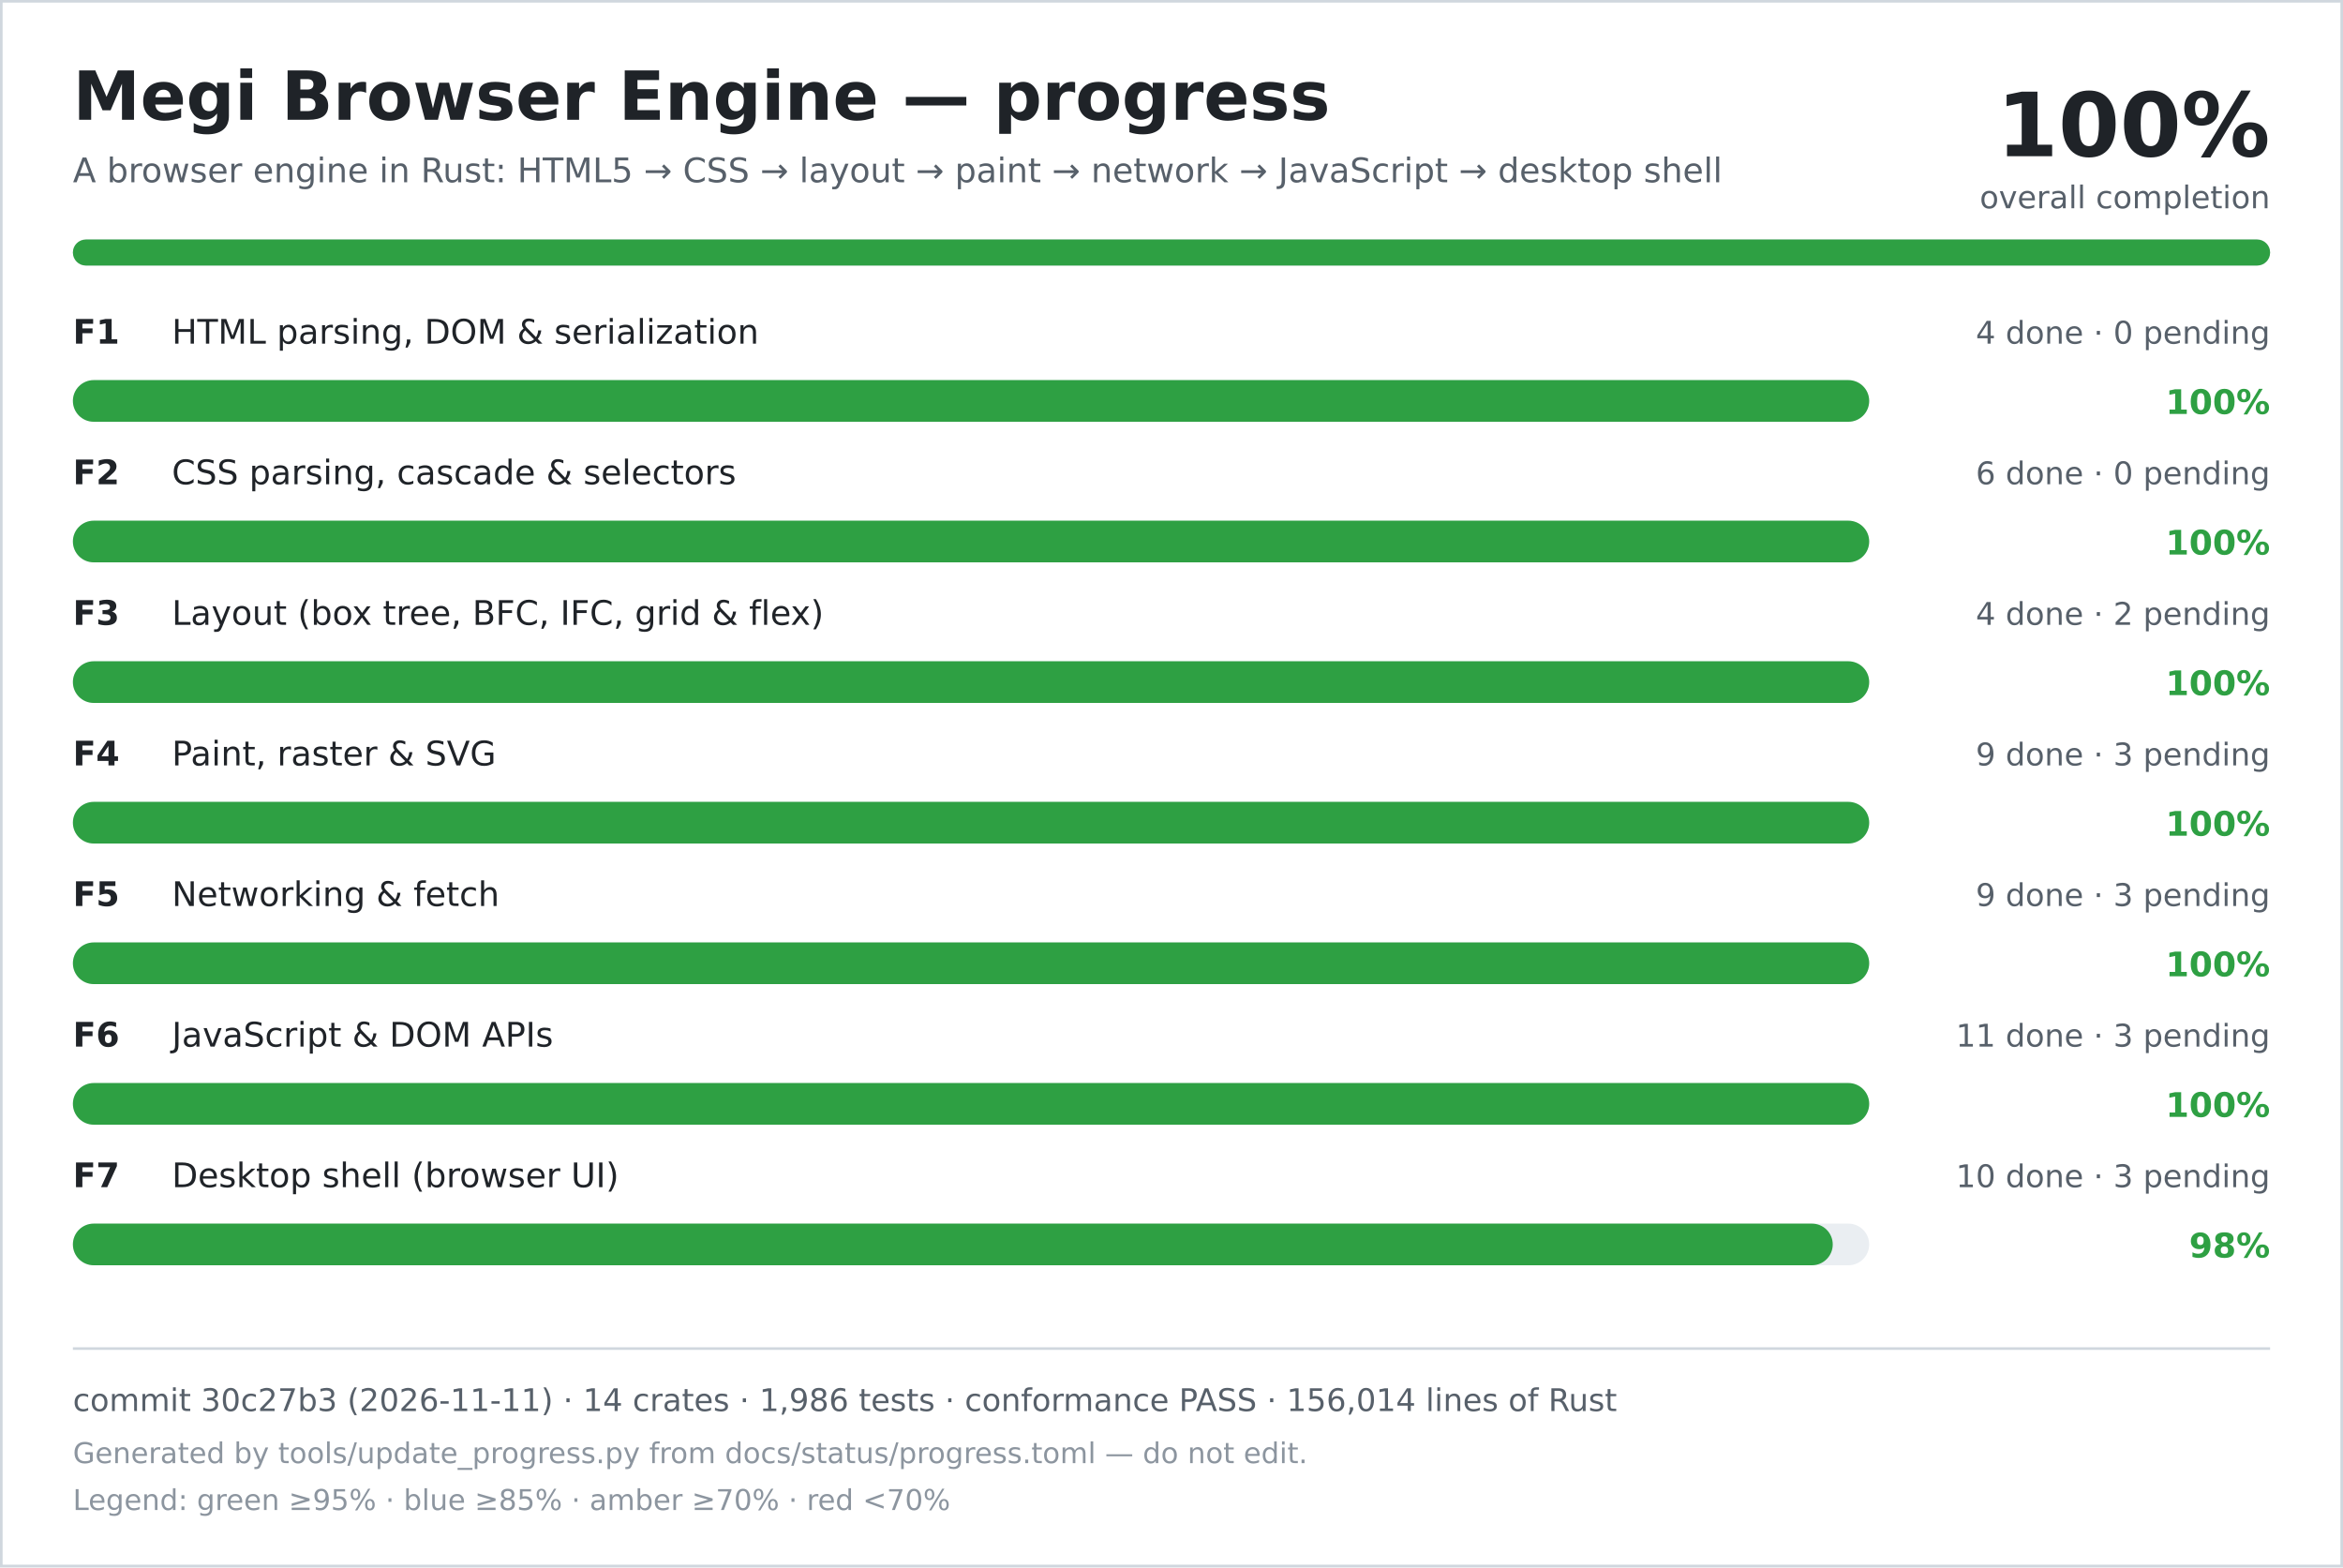
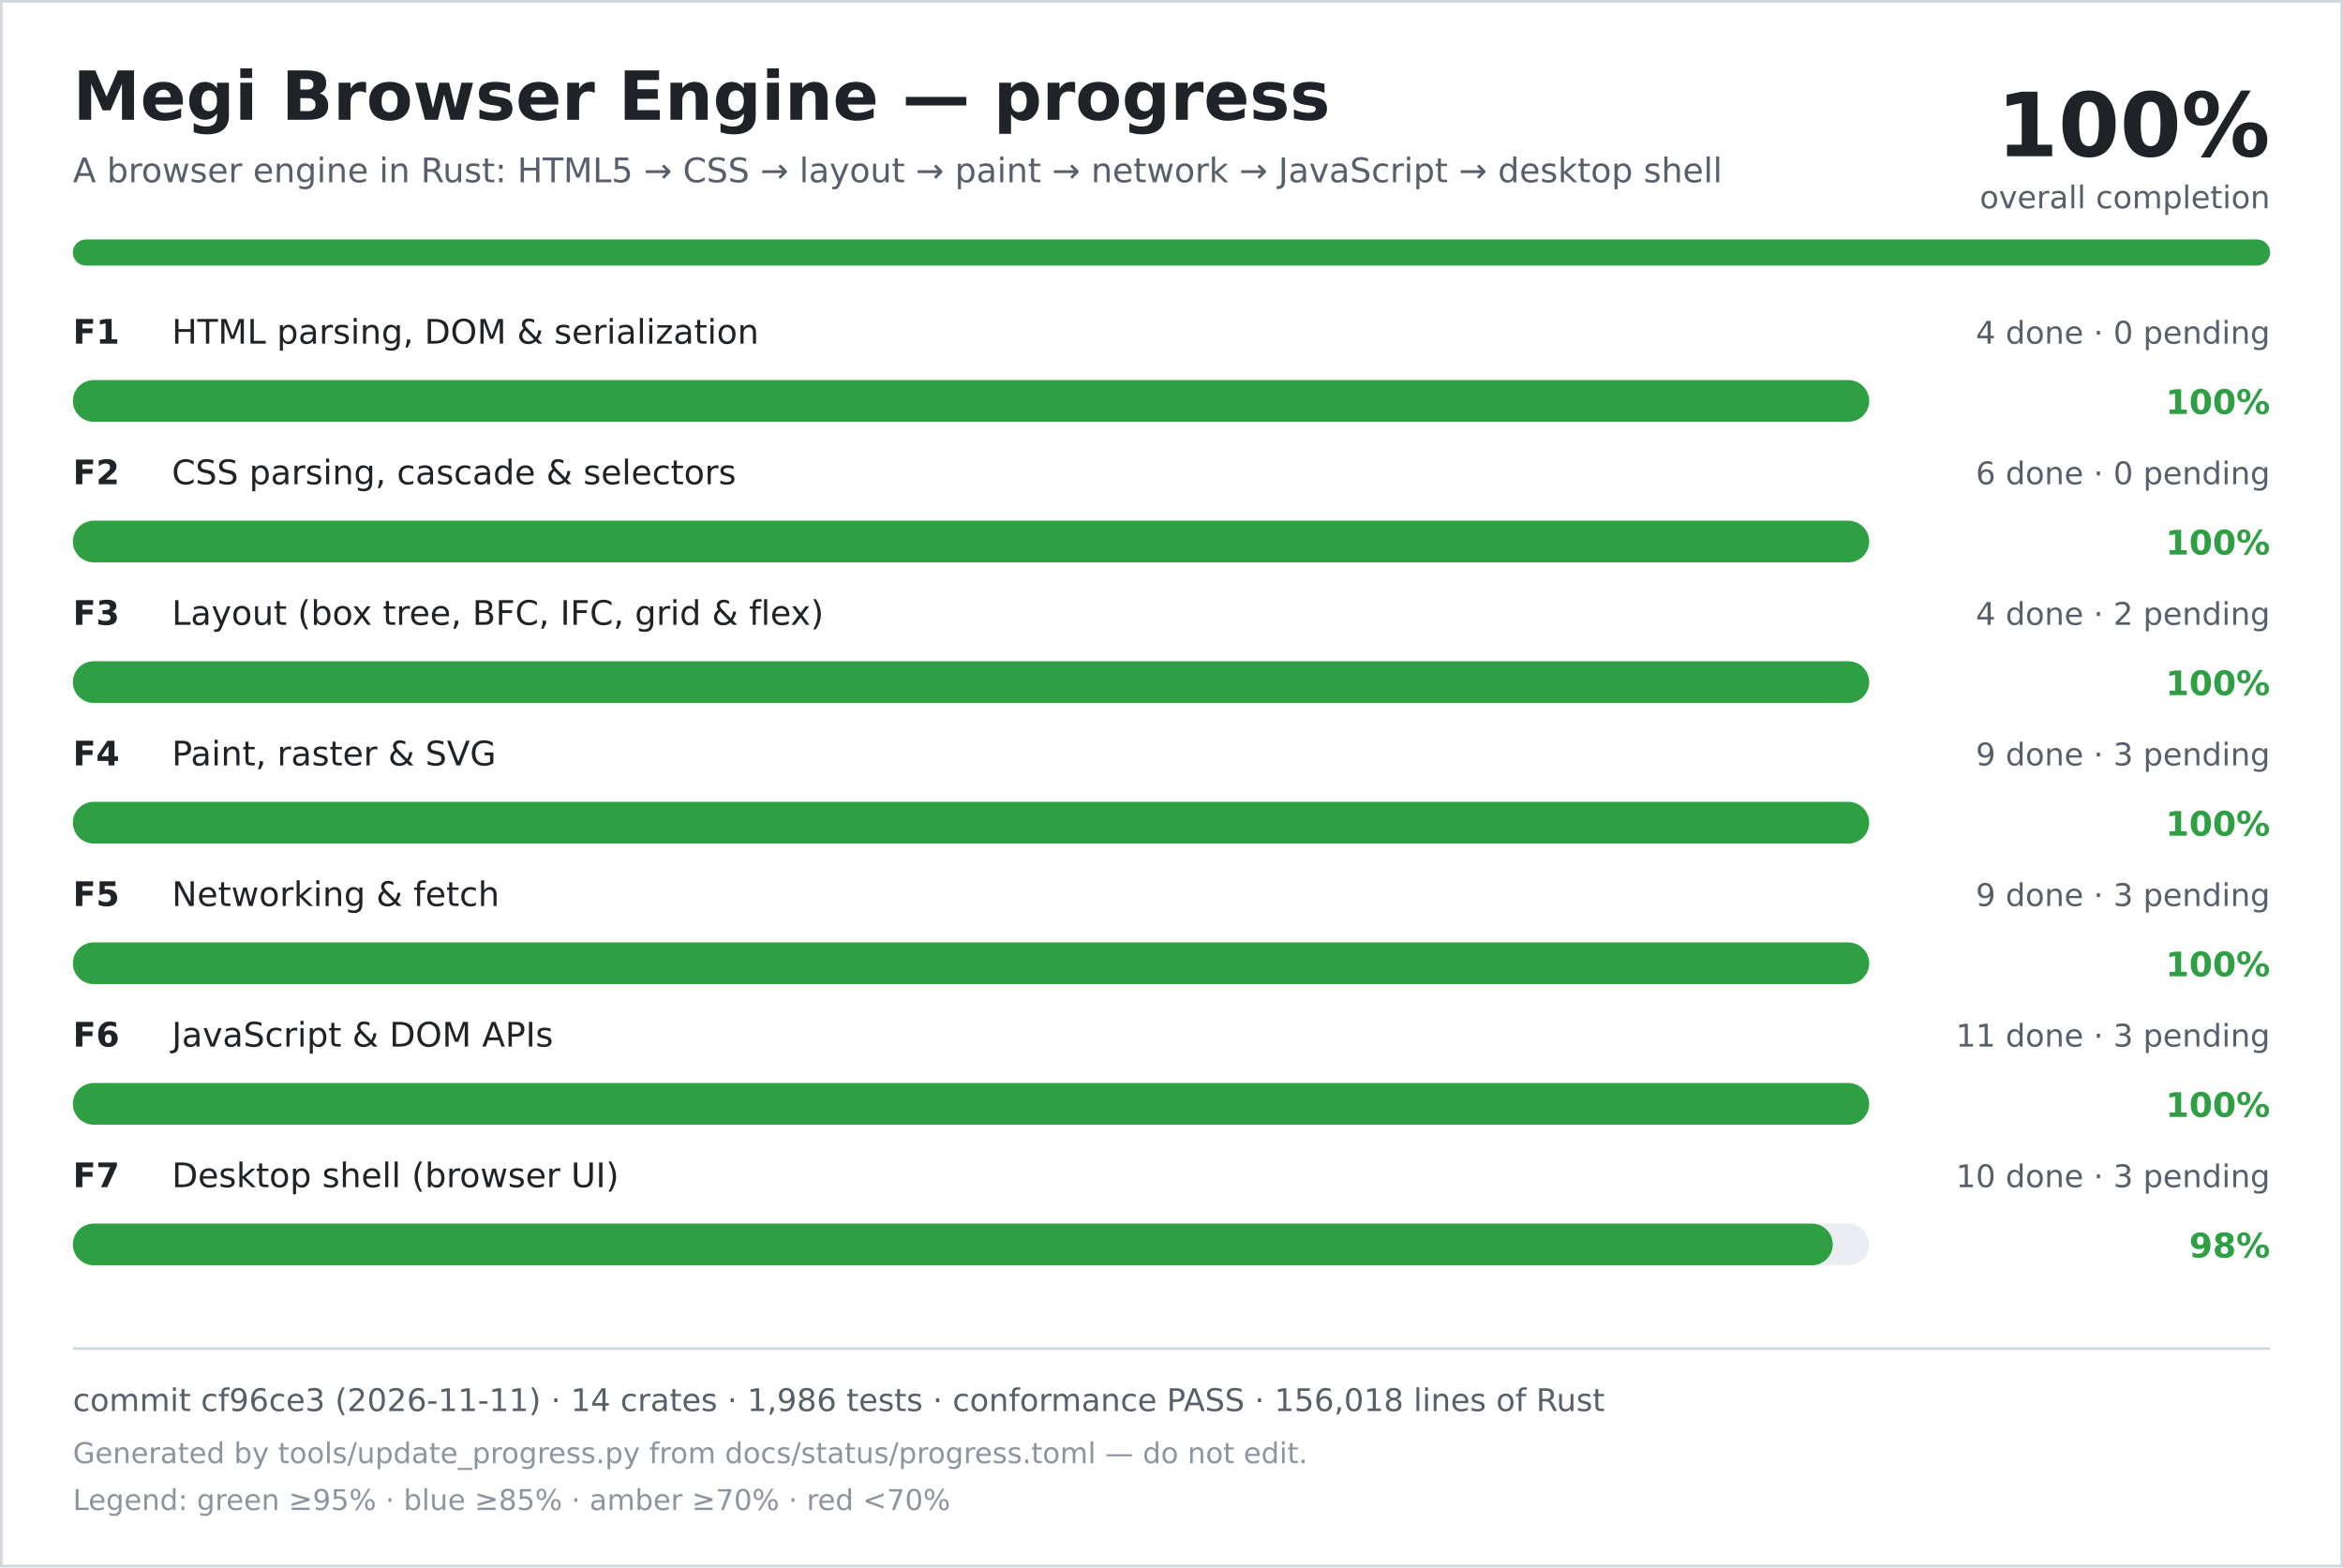
<svg xmlns="http://www.w3.org/2000/svg" width="900" height="602" viewBox="0 0 900 602" role="img" aria-labelledby="title desc">
  <rect width="900" height="602" fill="#ffffff" />
  <rect x="0.5" y="0.5" width="899" height="601" fill="none" stroke="#d0d7de" />
  <text x="28" y="46" font-family="DejaVu Sans, Verdana, sans-serif" font-size="26" font-weight="700" fill="#1f2328">Megi Browser Engine — progress</text>
  <text x="28" y="70" font-family="DejaVu Sans, Verdana, sans-serif" font-size="13" fill="#57606a">A browser engine in Rust: HTML5 → CSS → layout → paint → network → JavaScript → desktop shell</text>
  <text x="872" y="60" text-anchor="end" font-family="DejaVu Sans, Verdana, sans-serif" font-size="34" font-weight="700" fill="#1f2328">100%</text>
  <text x="872" y="80" text-anchor="end" font-family="DejaVu Sans, Verdana, sans-serif" font-size="12" fill="#57606a">overall completion</text>
  <rect x="28" y="92" width="844" height="10" rx="5" fill="#d0d7de" />
  <rect x="28" y="92" width="844" height="10" rx="5" fill="#2ea043" />
  <text x="28" y="132" font-family="DejaVu Sans, Verdana, sans-serif" font-size="13" font-weight="700" fill="#1f2328">F1</text>
  <text x="66" y="132" font-family="DejaVu Sans, Verdana, sans-serif" font-size="13" fill="#1f2328">HTML parsing, DOM &amp; serialization</text>
  <text x="872" y="132" text-anchor="end" font-family="DejaVu Sans, Verdana, sans-serif" font-size="12" fill="#57606a">4 done · 0 pending</text>
  <rect x="28" y="146" width="690" height="16" rx="8" fill="#eaeef2" />
  <rect x="28" y="146" width="690" height="16" rx="8" fill="#2ea043" />
  <text x="872" y="159" text-anchor="end" font-family="DejaVu Sans, Verdana, sans-serif" font-size="13" font-weight="700" fill="#2ea043">100%</text>
  <text x="28" y="186" font-family="DejaVu Sans, Verdana, sans-serif" font-size="13" font-weight="700" fill="#1f2328">F2</text>
  <text x="66" y="186" font-family="DejaVu Sans, Verdana, sans-serif" font-size="13" fill="#1f2328">CSS parsing, cascade &amp; selectors</text>
  <text x="872" y="186" text-anchor="end" font-family="DejaVu Sans, Verdana, sans-serif" font-size="12" fill="#57606a">6 done · 0 pending</text>
  <rect x="28" y="200" width="690" height="16" rx="8" fill="#eaeef2" />
  <rect x="28" y="200" width="690" height="16" rx="8" fill="#2ea043" />
  <text x="872" y="213" text-anchor="end" font-family="DejaVu Sans, Verdana, sans-serif" font-size="13" font-weight="700" fill="#2ea043">100%</text>
  <text x="28" y="240" font-family="DejaVu Sans, Verdana, sans-serif" font-size="13" font-weight="700" fill="#1f2328">F3</text>
  <text x="66" y="240" font-family="DejaVu Sans, Verdana, sans-serif" font-size="13" fill="#1f2328">Layout (box tree, BFC, IFC, grid &amp; flex)</text>
  <text x="872" y="240" text-anchor="end" font-family="DejaVu Sans, Verdana, sans-serif" font-size="12" fill="#57606a">4 done · 2 pending</text>
  <rect x="28" y="254" width="690" height="16" rx="8" fill="#eaeef2" />
  <rect x="28" y="254" width="690" height="16" rx="8" fill="#2ea043" />
  <text x="872" y="267" text-anchor="end" font-family="DejaVu Sans, Verdana, sans-serif" font-size="13" font-weight="700" fill="#2ea043">100%</text>
  <text x="28" y="294" font-family="DejaVu Sans, Verdana, sans-serif" font-size="13" font-weight="700" fill="#1f2328">F4</text>
  <text x="66" y="294" font-family="DejaVu Sans, Verdana, sans-serif" font-size="13" fill="#1f2328">Paint, raster &amp; SVG</text>
  <text x="872" y="294" text-anchor="end" font-family="DejaVu Sans, Verdana, sans-serif" font-size="12" fill="#57606a">9 done · 3 pending</text>
  <rect x="28" y="308" width="690" height="16" rx="8" fill="#eaeef2" />
  <rect x="28" y="308" width="690" height="16" rx="8" fill="#2ea043" />
  <text x="872" y="321" text-anchor="end" font-family="DejaVu Sans, Verdana, sans-serif" font-size="13" font-weight="700" fill="#2ea043">100%</text>
  <text x="28" y="348" font-family="DejaVu Sans, Verdana, sans-serif" font-size="13" font-weight="700" fill="#1f2328">F5</text>
  <text x="66" y="348" font-family="DejaVu Sans, Verdana, sans-serif" font-size="13" fill="#1f2328">Networking &amp; fetch</text>
  <text x="872" y="348" text-anchor="end" font-family="DejaVu Sans, Verdana, sans-serif" font-size="12" fill="#57606a">9 done · 3 pending</text>
  <rect x="28" y="362" width="690" height="16" rx="8" fill="#eaeef2" />
  <rect x="28" y="362" width="690" height="16" rx="8" fill="#2ea043" />
  <text x="872" y="375" text-anchor="end" font-family="DejaVu Sans, Verdana, sans-serif" font-size="13" font-weight="700" fill="#2ea043">100%</text>
  <text x="28" y="402" font-family="DejaVu Sans, Verdana, sans-serif" font-size="13" font-weight="700" fill="#1f2328">F6</text>
  <text x="66" y="402" font-family="DejaVu Sans, Verdana, sans-serif" font-size="13" fill="#1f2328">JavaScript &amp; DOM APIs</text>
  <text x="872" y="402" text-anchor="end" font-family="DejaVu Sans, Verdana, sans-serif" font-size="12" fill="#57606a">11 done · 3 pending</text>
  <rect x="28" y="416" width="690" height="16" rx="8" fill="#eaeef2" />
  <rect x="28" y="416" width="690" height="16" rx="8" fill="#2ea043" />
  <text x="872" y="429" text-anchor="end" font-family="DejaVu Sans, Verdana, sans-serif" font-size="13" font-weight="700" fill="#2ea043">100%</text>
  <text x="28" y="456" font-family="DejaVu Sans, Verdana, sans-serif" font-size="13" font-weight="700" fill="#1f2328">F7</text>
  <text x="66" y="456" font-family="DejaVu Sans, Verdana, sans-serif" font-size="13" fill="#1f2328">Desktop shell (browser UI)</text>
  <text x="872" y="456" text-anchor="end" font-family="DejaVu Sans, Verdana, sans-serif" font-size="12" fill="#57606a">10 done · 3 pending</text>
  <rect x="28" y="470" width="690" height="16" rx="8" fill="#eaeef2" />
  <rect x="28" y="470" width="676" height="16" rx="8" fill="#2ea043" />
  <text x="872" y="483" text-anchor="end" font-family="DejaVu Sans, Verdana, sans-serif" font-size="13" font-weight="700" fill="#2ea043">98%</text>
  <line x1="28" y1="518" x2="872" y2="518" stroke="#d0d7de" />
-   <text x="28" y="542" font-family="DejaVu Sans, Verdana, sans-serif" font-size="12" fill="#57606a">commit 30c27b3 (2026-11-11) · 14 crates · 1,986 tests · conformance PASS · 156,014 lines of Rust</text>
+   <text x="28" y="542" font-family="DejaVu Sans, Verdana, sans-serif" font-size="12" fill="#57606a">commit cf96ce3 (2026-11-11) · 14 crates · 1,986 tests · conformance PASS · 156,018 lines of Rust</text>
  <text x="28" y="562" font-family="DejaVu Sans, Verdana, sans-serif" font-size="11" fill="#8c959f">Generated by tools/update_progress.py from docs/status/progress.toml — do not edit.</text>
  <text x="28" y="580" font-family="DejaVu Sans, Verdana, sans-serif" font-size="11" fill="#8c959f">Legend: green ≥95% · blue ≥85% · amber ≥70% · red &lt;70%</text>
</svg>
